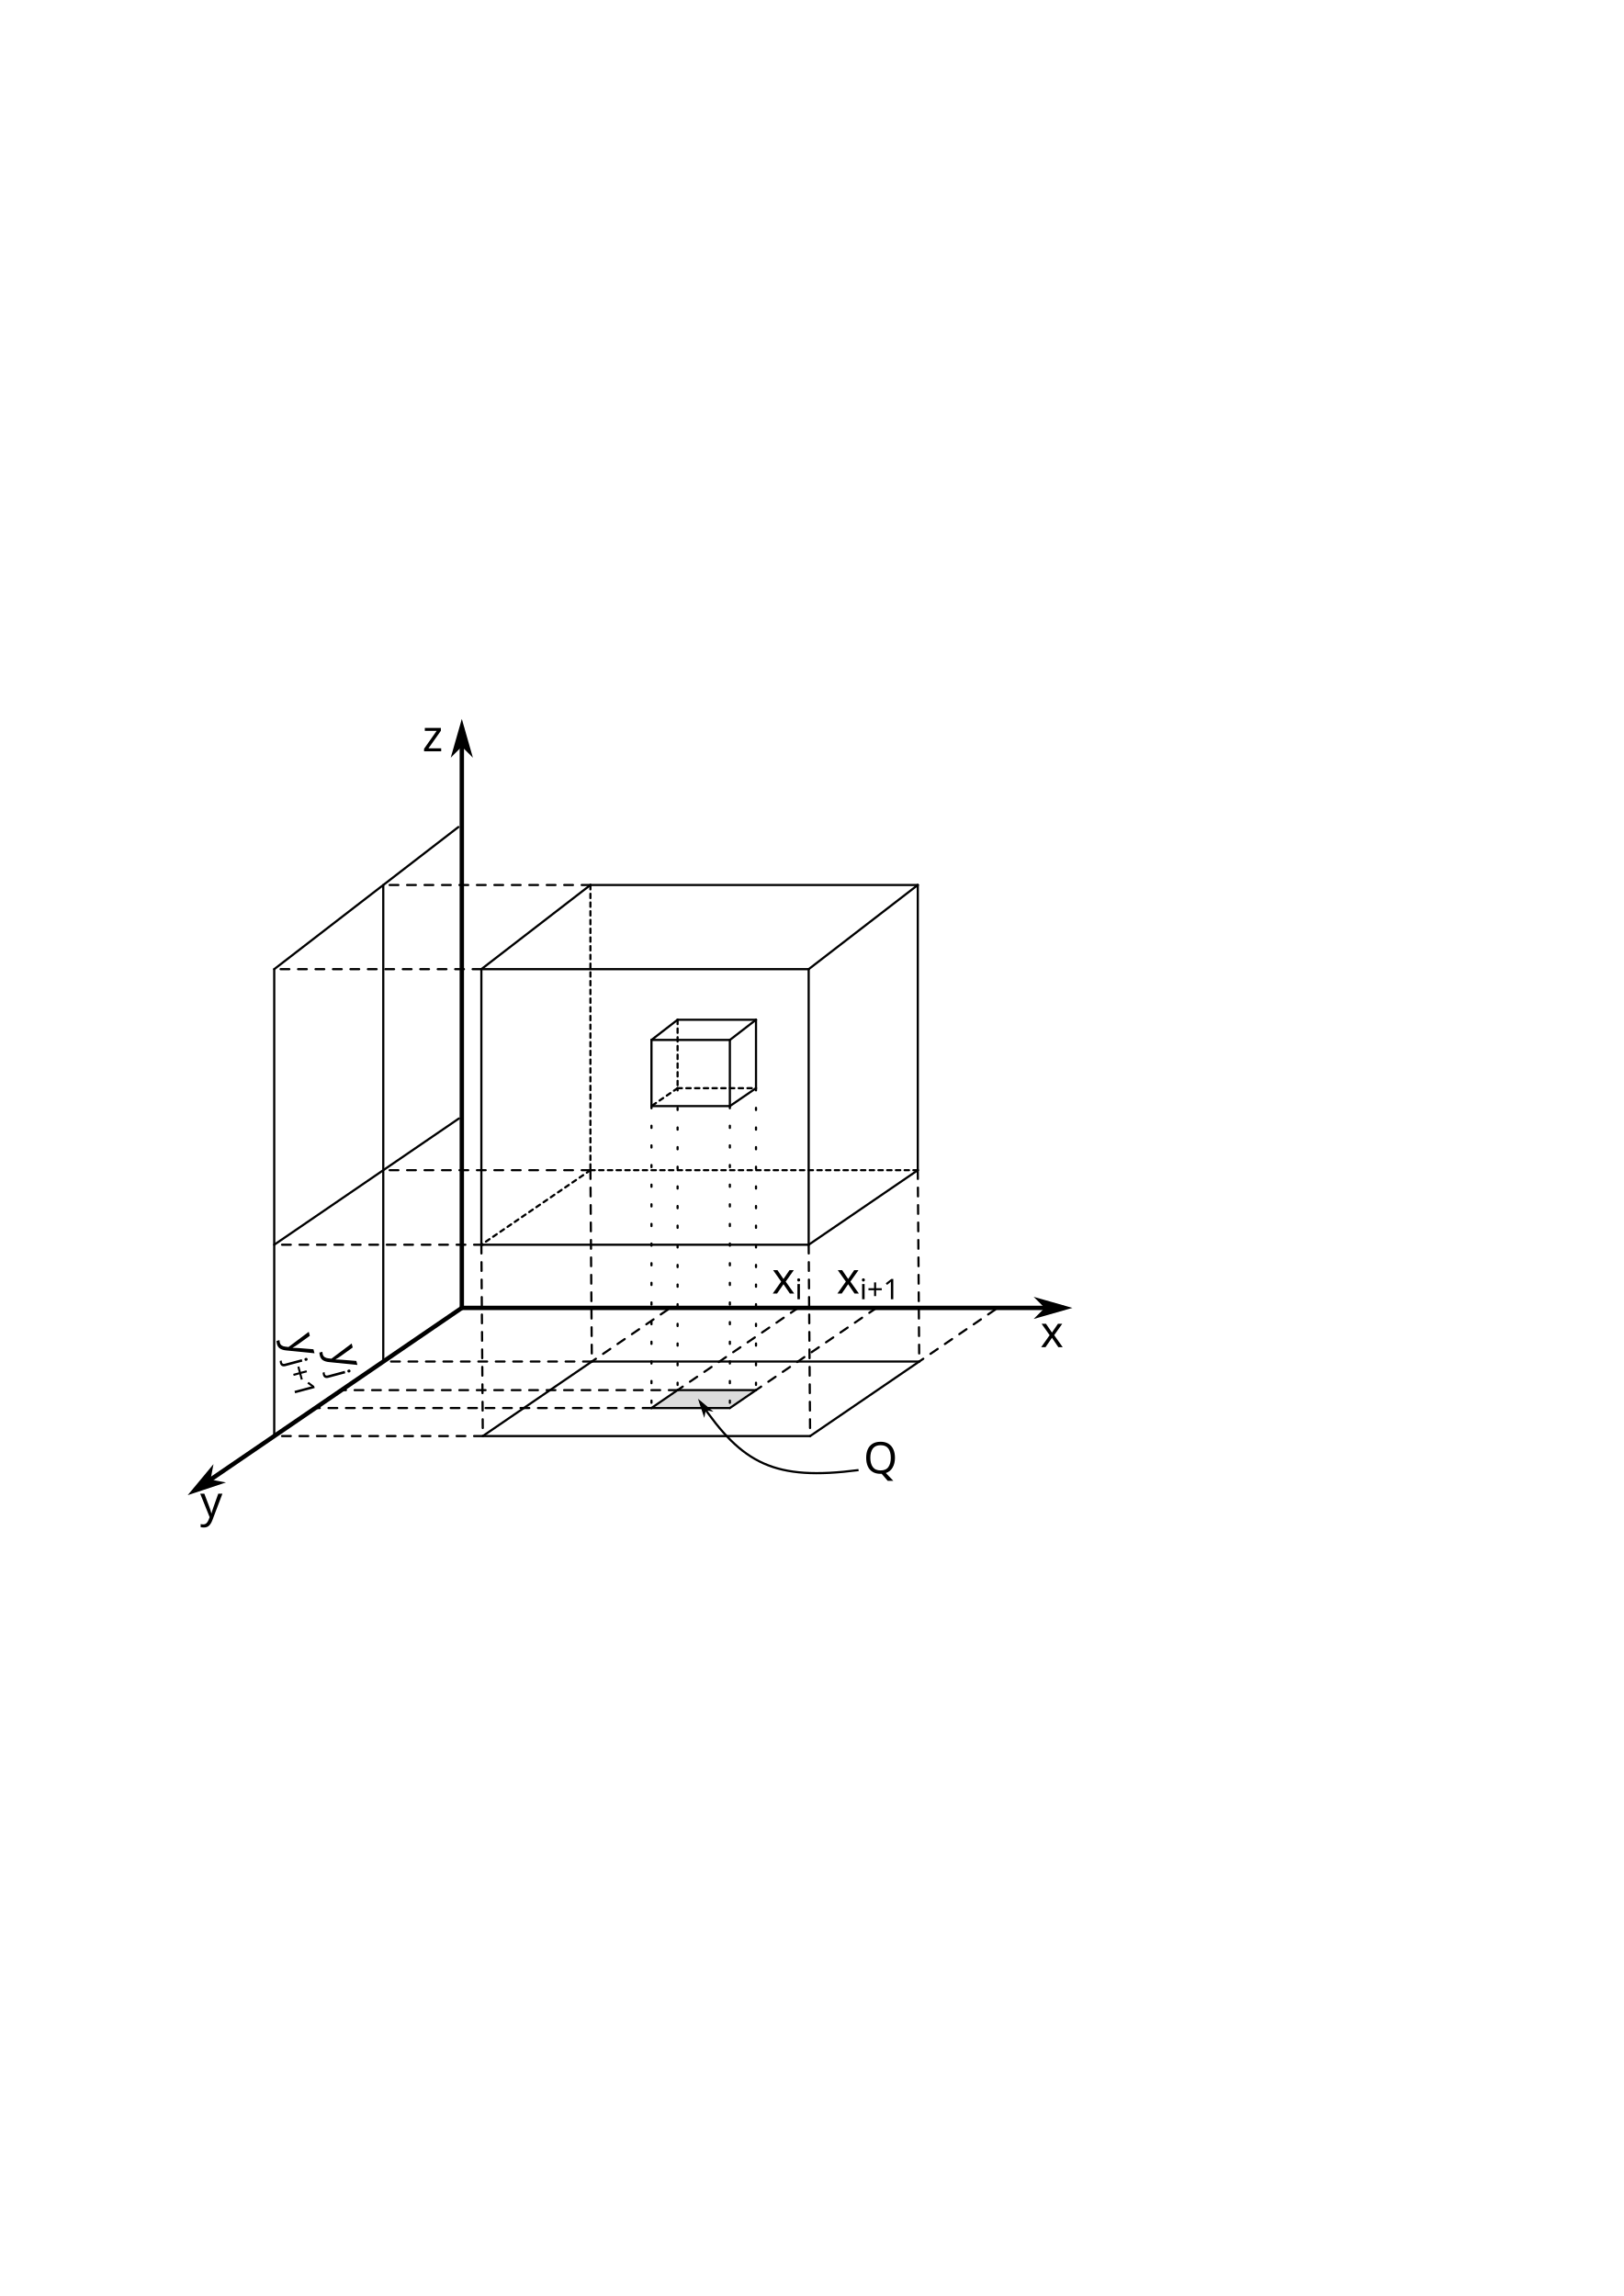
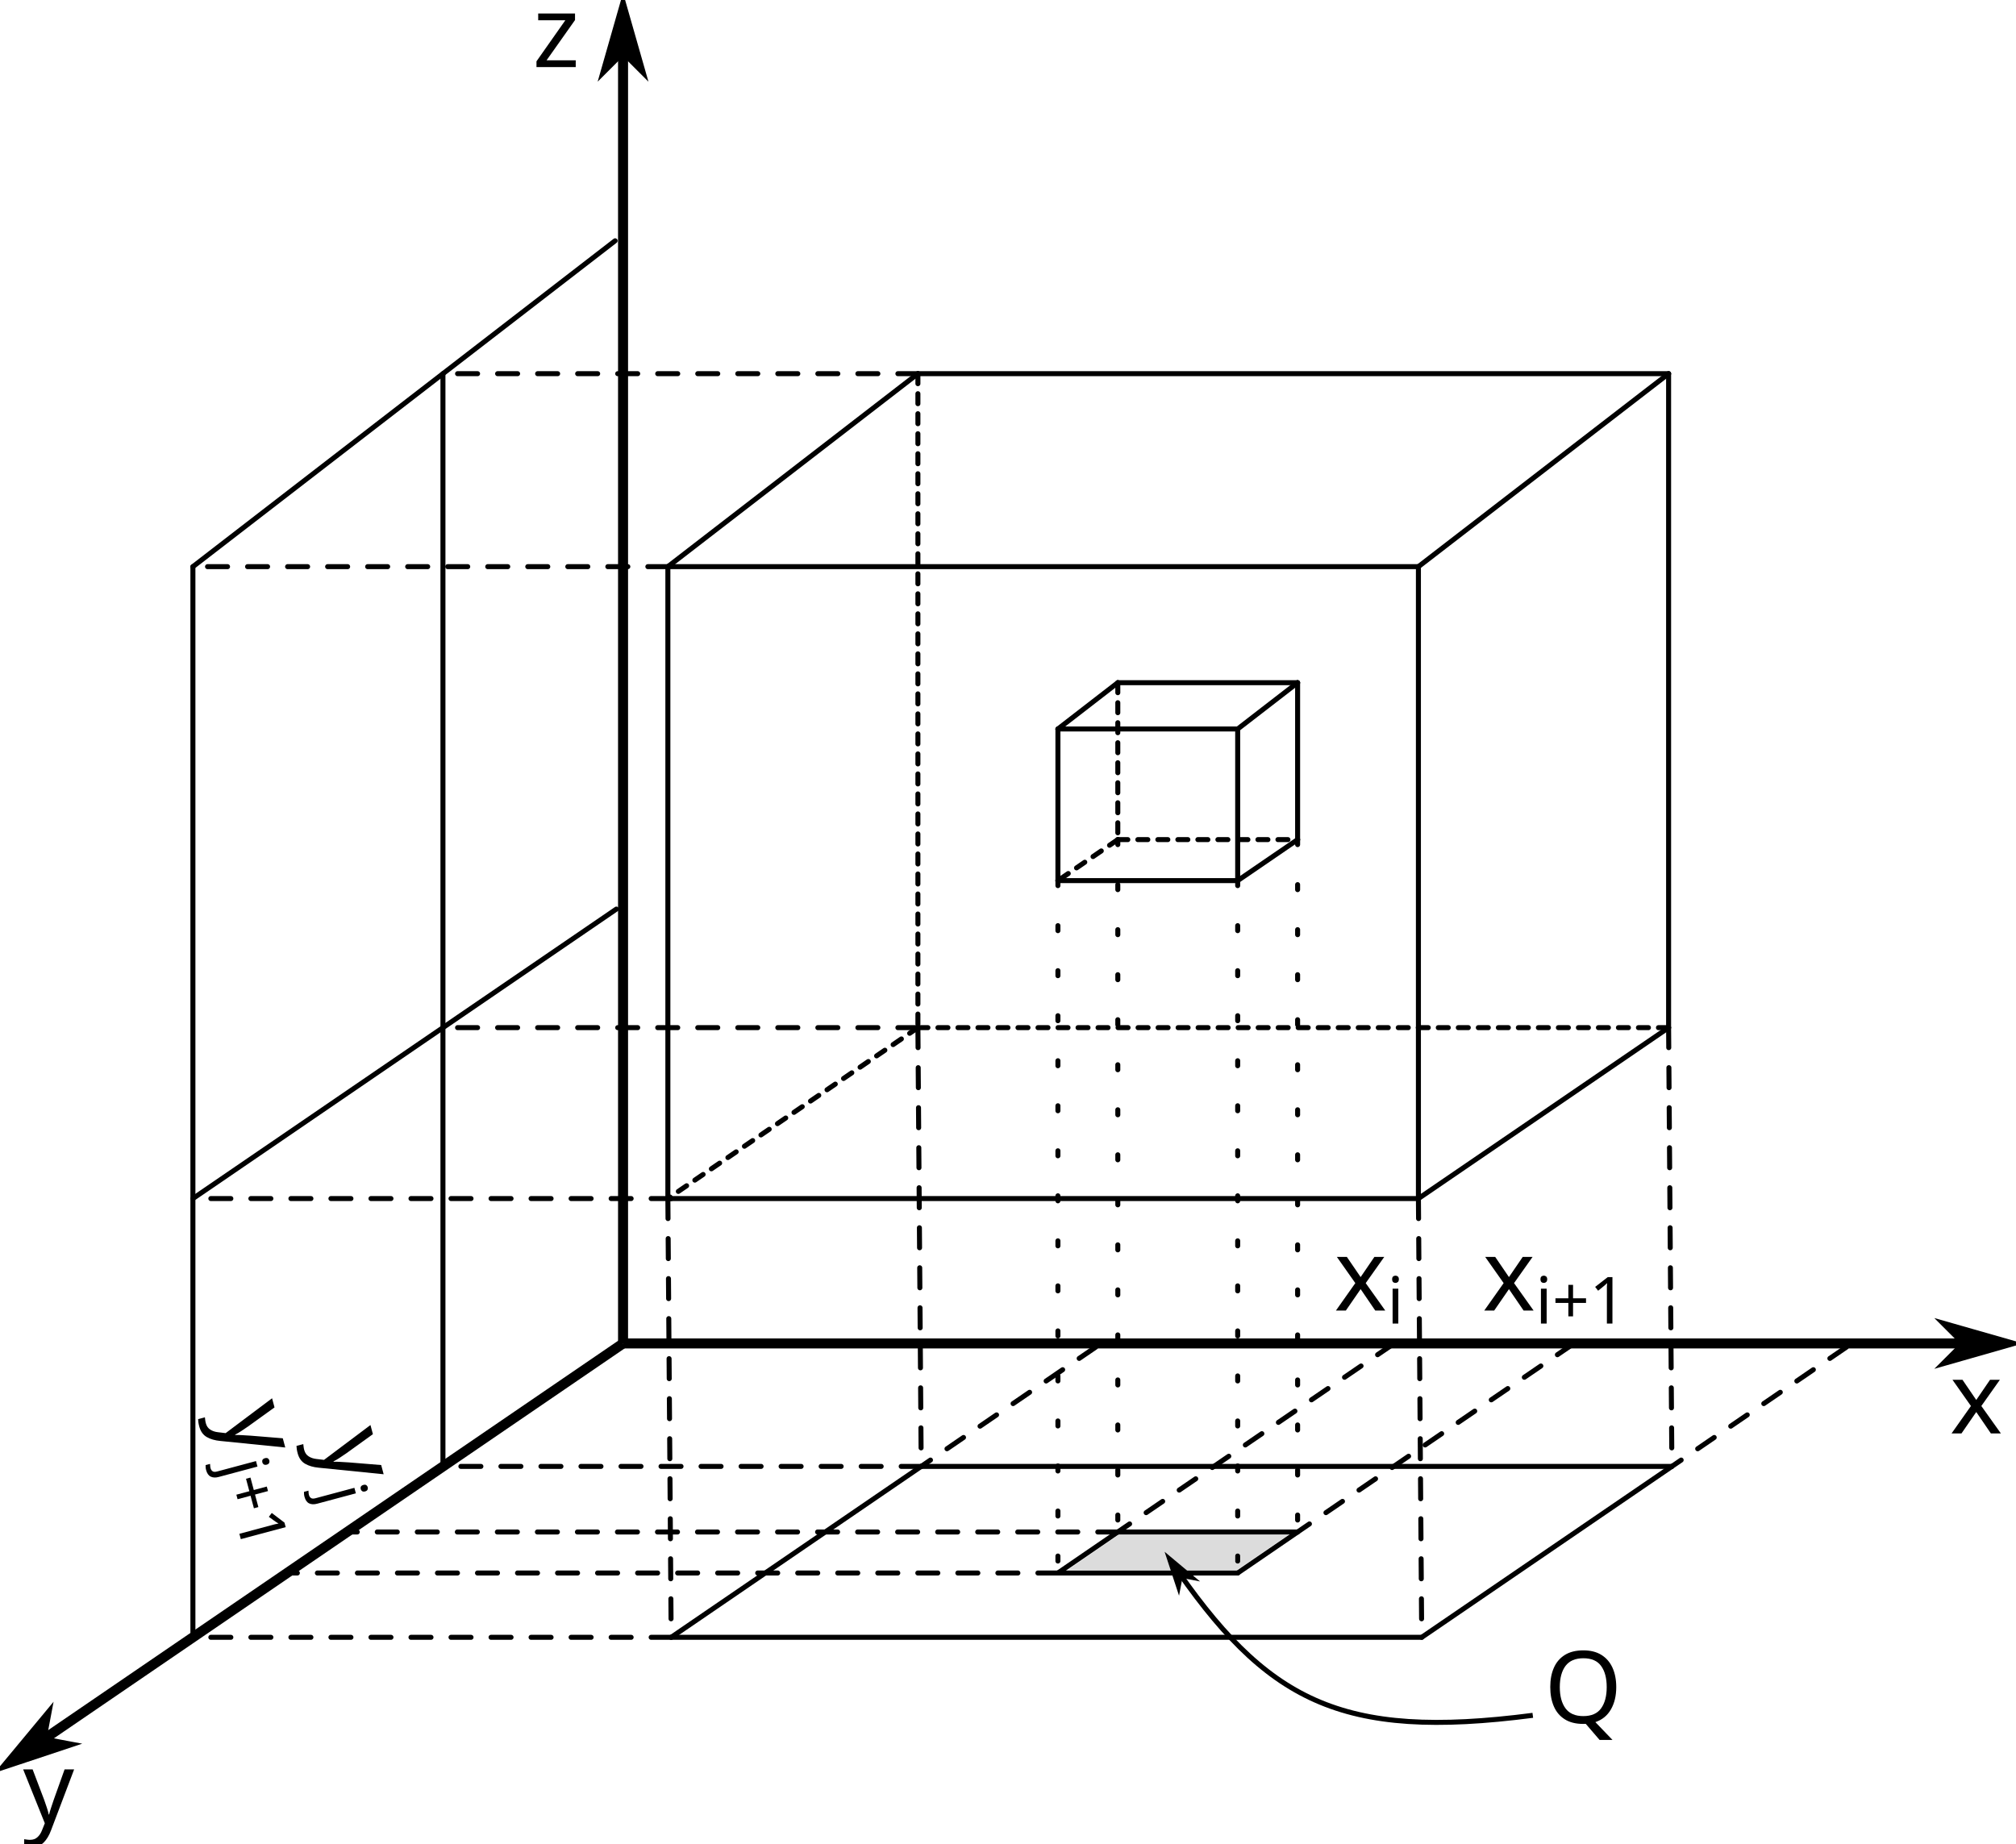
- <svg xmlns="http://www.w3.org/2000/svg" width="744.094" height="1052.362" id="svg17390" version="1.1">
+ <svg xmlns="http://www.w3.org/2000/svg" width="402.907" height="368.547" id="svg17390" version="1.1">
  <defs id="defs17392">
    <marker orient="auto" refY="0" refX="0" id="Arrow1Mstart-2" style="overflow:visible">
      <path id="path6562-2" d="M 0,0 5,-5 -12.5,0 5,5 0,0 z" style="fill-rule:evenodd;stroke:#000000;stroke-width:1pt" transform="matrix(0.4,0,0,0.4,4,0)" />
    </marker>
    <marker orient="auto" refY="0" refX="0" id="Arrow1Mend" style="overflow:visible">
      <path id="path6565" d="M 0,0 5,-5 -12.5,0 5,5 0,0 z" style="fill-rule:evenodd;stroke:#000000;stroke-width:1pt" transform="matrix(-0.4,0,0,-0.4,-4,0)" />
    </marker>
    <marker orient="auto" refY="0" refX="0" id="Arrow1Mstart" style="overflow:visible">
      <path id="path6562" d="M 0,0 5,-5 -12.5,0 5,5 0,0 z" style="fill-rule:evenodd;stroke:#000000;stroke-width:1pt" transform="matrix(0.4,0,0,0.4,4,0)" />
    </marker>
    <marker orient="auto" refY="0" refX="0" id="Arrow1Lstart" style="overflow:visible">
      <path id="path6556" d="M 0,0 5,-5 -12.5,0 5,5 0,0 z" style="fill-rule:evenodd;stroke:#000000;stroke-width:1pt" transform="matrix(0.8,0,0,0.8,10,0)" />
    </marker>
    <marker orient="auto" refY="0" refX="0" id="Arrow1Mstart-2-3" style="overflow:visible">
      <path id="path6562-2-3" d="M 0,0 5,-5 -12.5,0 5,5 0,0 z" style="fill-rule:evenodd;stroke:#000000;stroke-width:1pt" transform="matrix(0.4,0,0,0.4,4,0)" />
    </marker>
    <marker orient="auto" refY="0" refX="0" id="Arrow1Mend-4" style="overflow:visible">
      <path id="path6565-1" d="M 0,0 5,-5 -12.5,0 5,5 0,0 z" style="fill-rule:evenodd;stroke:#000000;stroke-width:1pt" transform="matrix(-0.4,0,0,-0.4,-4,0)" />
    </marker>
    <marker orient="auto" refY="0" refX="0" id="Arrow1Mstart-6" style="overflow:visible">
      <path id="path6562-6" d="M 0,0 5,-5 -12.5,0 5,5 0,0 z" style="fill-rule:evenodd;stroke:#000000;stroke-width:1pt" transform="matrix(0.4,0,0,0.4,4,0)" />
    </marker>
    <marker orient="auto" refY="0" refX="0" id="Arrow1Lstart-9" style="overflow:visible">
      <path id="path6556-9" d="M 0,0 5,-5 -12.5,0 5,5 0,0 z" style="fill-rule:evenodd;stroke:#000000;stroke-width:1pt" transform="matrix(0.8,0,0,0.8,10,0)" />
    </marker>
    <marker orient="auto" refY="0" refX="0" id="Arrow1Mstart-2-5" style="overflow:visible">
      <path id="path6562-2-9" d="M 0,0 5,-5 -12.5,0 5,5 0,0 z" style="fill-rule:evenodd;stroke:#000000;stroke-width:1pt" transform="matrix(0.4,0,0,0.4,4,0)" />
    </marker>
    <marker orient="auto" refY="0" refX="0" id="Arrow1Mend-5" style="overflow:visible">
      <path id="path6565-8" d="M 0,0 5,-5 -12.5,0 5,5 0,0 z" style="fill-rule:evenodd;stroke:#000000;stroke-width:1pt" transform="matrix(-0.4,0,0,-0.4,-4,0)" />
    </marker>
    <marker orient="auto" refY="0" refX="0" id="Arrow1Mstart-65" style="overflow:visible">
      <path id="path6562-1" d="M 0,0 5,-5 -12.5,0 5,5 0,0 z" style="fill-rule:evenodd;stroke:#000000;stroke-width:1pt" transform="matrix(0.4,0,0,0.4,4,0)" />
    </marker>
    <marker orient="auto" refY="0" refX="0" id="Arrow1Lstart-0" style="overflow:visible">
      <path id="path6556-0" d="M 0,0 5,-5 -12.5,0 5,5 0,0 z" style="fill-rule:evenodd;stroke:#000000;stroke-width:1pt" transform="matrix(0.8,0,0,0.8,10,0)" />
    </marker>
  </defs>
-   <g id="layer1">
+   <g id="layer1" transform="translate(-87.11791,-330.9461)">
    <path style="fill:none;stroke:#000000;stroke-width:2;stroke-linecap:butt;stroke-linejoin:miter;stroke-miterlimit:4;stroke-opacity:1;stroke-dasharray:none;marker-start:url(#Arrow1Mstart)" d="m 211.638,333.446 0,266.025" id="path2997" />
    <path id="path3800" d="m 487.525,599.472 -275.886,0" style="fill:none;stroke:#000000;stroke-width:2;stroke-linecap:butt;stroke-linejoin:miter;stroke-miterlimit:4;stroke-opacity:1;stroke-dasharray:none;marker-start:url(#Arrow1Mstart)" />
    <text xml:space="preserve" style="font-size:20px;font-style:normal;font-weight:normal;line-height:125%;letter-spacing:0px;word-spacing:0px;fill:#000000;fill-opacity:1;stroke:none;font-family:Sans" x="476.784" y="617.462" id="text3046">
      <tspan id="tspan3048" x="476.784" y="617.462">x</tspan>
    </text>
    <text xml:space="preserve" style="font-size:20px;font-style:normal;font-weight:normal;line-height:125%;letter-spacing:0px;word-spacing:0px;fill:#000000;fill-opacity:1;stroke:none;font-family:Sans" x="91.729" y="695.332" id="text3050">
      <tspan id="tspan3052" x="91.729" y="695.332">y</tspan>
    </text>
    <path style="fill:none;stroke:#000000;stroke-width:2;stroke-linecap:butt;stroke-linejoin:miter;stroke-miterlimit:4;stroke-opacity:1;stroke-dasharray:none;marker-start:url(#Arrow1Mstart)" d="M 89.269,683.086 211.638,599.472" id="path2997-8" />
    <text xml:space="preserve" style="font-size:20px;font-style:normal;font-weight:normal;line-height:125%;letter-spacing:0px;word-spacing:0px;fill:#000000;fill-opacity:1;stroke:none;font-family:Sans" x="193.555" y="344.36" id="text13537">
      <tspan id="tspan13539" x="193.555" y="344.36">z</tspan>
    </text>
    <path style="fill:none;stroke:#000000;stroke-width:1;stroke-linecap:round;stroke-linejoin:round;stroke-miterlimit:4;stroke-opacity:1;stroke-dasharray:2, 2;stroke-dashoffset:0" d="m 270.566,405.638 0,130.714" id="path14989" />
    <path id="path17239" d="m 365.739,599.472 -55.222,37.688" style="fill:none;stroke:#000000;stroke-width:1;stroke-linecap:round;stroke-linejoin:round;stroke-miterlimit:4;stroke-opacity:1;stroke-dasharray:4, 4;stroke-dashoffset:0" />
    <path style="fill:none;stroke:#000000;stroke-width:1;stroke-linecap:round;stroke-linejoin:round;stroke-miterlimit:4;stroke-opacity:1;stroke-dasharray:4, 4;stroke-dashoffset:0" d="m 401.674,599.472 -55.222,37.688" id="path17237" />
    <path id="path16000" d="m 456.127,600.209 -34.872,23.841" style="fill:none;stroke:#000000;stroke-width:1;stroke-linecap:round;stroke-linejoin:round;stroke-miterlimit:4;stroke-opacity:1;stroke-dasharray:4, 4;stroke-dashoffset:0" />
    <path style="fill:none;stroke:#000000;stroke-width:1;stroke-linecap:round;stroke-linejoin:round;stroke-miterlimit:4;stroke-opacity:1;stroke-dasharray:4, 4;stroke-dashoffset:0" d="m 306.098,600.209 -34.872,23.841" id="path15990" />
    <path id="path15922" d="m 271.226,624.05 -49.971,34.163" style="fill:none;stroke:#000000;stroke-width:1;stroke-linecap:round;stroke-linejoin:round;stroke-miterlimit:4;stroke-opacity:1;stroke-dasharray:none;stroke-dashoffset:0" />
    <path style="fill:none;stroke:#000000;stroke-width:1;stroke-linecap:round;stroke-linejoin:round;stroke-miterlimit:4;stroke-opacity:1;stroke-dasharray:2, 2;stroke-dashoffset:0" d="m 270.566,536.352 -49.971,34.163" id="path13822" />
    <path id="path15924" d="m 271.226,624.05 150.029,0" style="fill:none;stroke:#000000;stroke-width:1;stroke-linecap:round;stroke-linejoin:round;stroke-miterlimit:4;stroke-opacity:1;stroke-dasharray:none;stroke-dashoffset:0" />
    <path style="fill:none;stroke:#000000;stroke-width:1;stroke-linecap:round;stroke-linejoin:round;stroke-miterlimit:4;stroke-opacity:1;stroke-dasharray:2, 2;stroke-dashoffset:0" d="m 270.566,536.352 150.029,0" id="path13824" />
    <path id="path15926" d="m 221.255,658.213 150,0" style="fill:none;stroke:#000000;stroke-width:1px;stroke-linecap:round;stroke-linejoin:round;stroke-opacity:1" />
    <path style="fill:none;stroke:#000000;stroke-width:1px;stroke-linecap:round;stroke-linejoin:round;stroke-opacity:1" d="m 220.595,570.515 150,0" id="path14985" />
    <path id="path15928" d="m 371.255,658.213 50,-34.163" style="fill:none;stroke:#000000;stroke-width:1px;stroke-linecap:round;stroke-linejoin:round;stroke-opacity:1" />
    <path style="fill:none;stroke:#000000;stroke-width:1px;stroke-linecap:round;stroke-linejoin:round;stroke-opacity:1" d="m 370.595,570.515 50,-34.163" id="path14983" />
    <path style="fill:none;stroke:#000000;stroke-width:1px;stroke-linecap:round;stroke-linejoin:round;stroke-opacity:1" d="m 420.595,536.352 0,-130.714" id="path14981" />
    <path style="fill:none;stroke:#000000;stroke-width:1px;stroke-linecap:round;stroke-linejoin:round;stroke-opacity:1" d="m 420.595,405.638 -50,38.571" id="path14979" />
    <path style="fill:none;stroke:#000000;stroke-width:1px;stroke-linecap:round;stroke-linejoin:round;stroke-opacity:1" d="m 370.595,444.209 -150,0" id="path14977" />
    <path style="fill:none;stroke:#000000;stroke-width:1px;stroke-linecap:round;stroke-linejoin:round;stroke-opacity:1" d="m 220.595,444.209 0,126.306" id="path13816" />
    <path style="fill:none;stroke:#000000;stroke-width:1px;stroke-linecap:round;stroke-linejoin:round;stroke-opacity:1" d="m 370.595,444.209 0,126.306" id="path13818" />
    <path style="fill:none;stroke:#000000;stroke-width:1px;stroke-linecap:round;stroke-linejoin:round;stroke-opacity:1" d="M 220.595,444.209 270.566,405.638" id="path14965" />
    <path style="fill:none;stroke:#000000;stroke-width:1px;stroke-linecap:round;stroke-linejoin:round;stroke-opacity:1" d="m 270.566,405.638 150.029,0" id="path13820" />
    <g id="g15136" style="stroke:#000000;stroke-width:1;stroke-miterlimit:4;stroke-opacity:1;stroke-dasharray:none" transform="translate(-42.20105,-7.85712)">
      <path id="path14989-9" d="m 217.843,413.495 0,218.43" style="fill:none;stroke:#000000;stroke-width:1;stroke-linecap:round;stroke-linejoin:round;stroke-miterlimit:4;stroke-opacity:1;stroke-dasharray:none;stroke-dashoffset:0" />
      <path id="path13822-3" d="m 252.506,520.511 -84.635,57.861" style="fill:none;stroke:#000000;stroke-width:1;stroke-linecap:round;stroke-linejoin:round;stroke-miterlimit:4;stroke-opacity:1;stroke-dasharray:none;stroke-dashoffset:0" />
      <path id="path13816-9" d="m 167.872,452.066 0,214.004" style="fill:none;stroke:#000000;stroke-width:1;stroke-linecap:round;stroke-linejoin:round;stroke-miterlimit:4;stroke-opacity:1;stroke-dasharray:none" />
      <path id="path14965-6" d="m 167.872,452.066 84.382,-65.133" style="fill:none;stroke:#000000;stroke-width:1;stroke-linecap:round;stroke-linejoin:round;stroke-miterlimit:4;stroke-opacity:1;stroke-dasharray:none" />
    </g>
    <path style="fill:none;stroke:#000000;stroke-width:1;stroke-linecap:round;stroke-linejoin:round;stroke-miterlimit:4;stroke-opacity:1;stroke-dasharray:4, 4;stroke-dashoffset:0" d="m 270.566,405.638 -95.584,0" id="path15722" />
    <path style="fill:none;stroke:#000000;stroke-width:1;stroke-linecap:round;stroke-linejoin:round;stroke-miterlimit:4;stroke-opacity:1;stroke-dasharray:4, 4;stroke-dashoffset:0" d="m 220.595,444.209 -95.584,0" id="path15722-6" />
    <path style="fill:none;stroke:#000000;stroke-width:1;stroke-linecap:round;stroke-linejoin:round;stroke-miterlimit:4;stroke-opacity:1;stroke-dasharray:4, 4;stroke-dashoffset:0" d="m 270.566,536.352 -95.584,0" id="path15722-3" />
    <path style="fill:none;stroke:#000000;stroke-width:1;stroke-linecap:round;stroke-linejoin:round;stroke-miterlimit:4;stroke-opacity:1;stroke-dasharray:4, 4;stroke-dashoffset:0" d="m 221.255,570.515 -95.584,0" id="path15722-9" />
    <path id="path15980" d="m 271.226,624.05 -95.584,0" style="fill:none;stroke:#000000;stroke-width:1;stroke-linecap:round;stroke-linejoin:round;stroke-miterlimit:4;stroke-opacity:1;stroke-dasharray:4, 4;stroke-dashoffset:0" />
    <path style="fill:none;stroke:#000000;stroke-width:1;stroke-linecap:round;stroke-linejoin:round;stroke-miterlimit:4;stroke-opacity:1;stroke-dasharray:4, 4;stroke-dashoffset:0" d="m 310.517,637.159 -153.92,0" id="path17243" />
    <path id="path17241" d="m 298.548,645.358 -153.92,0" style="fill:none;stroke:#000000;stroke-width:1;stroke-linecap:round;stroke-linejoin:round;stroke-miterlimit:4;stroke-opacity:1;stroke-dasharray:4, 4;stroke-dashoffset:0" />
    <path style="fill:none;stroke:#000000;stroke-width:1;stroke-linecap:round;stroke-linejoin:round;stroke-miterlimit:4;stroke-opacity:1;stroke-dasharray:4, 4;stroke-dashoffset:0" d="m 221.255,658.213 -95.584,0" id="path15722-9-2" />
    <path id="path15984" d="m 420.595,536.352 0.66,87.698" style="fill:none;stroke:#000000;stroke-width:1;stroke-linecap:round;stroke-linejoin:round;stroke-miterlimit:4;stroke-opacity:1;stroke-dasharray:4, 4;stroke-dashoffset:0" />
    <path id="path15986" d="m 220.595,570.515 0.66,87.698" style="fill:none;stroke:#000000;stroke-width:1;stroke-linecap:round;stroke-linejoin:round;stroke-miterlimit:4;stroke-opacity:1;stroke-dasharray:4, 4;stroke-dashoffset:0" />
    <path id="path15988" d="m 270.566,536.352 0.66,87.698" style="fill:none;stroke:#000000;stroke-width:1;stroke-linecap:round;stroke-linejoin:round;stroke-miterlimit:4;stroke-opacity:1;stroke-dasharray:4, 4;stroke-dashoffset:0" />
    <path style="fill:none;stroke:#000000;stroke-width:1;stroke-linecap:round;stroke-linejoin:round;stroke-miterlimit:4;stroke-opacity:1;stroke-dasharray:4, 4;stroke-dashoffset:0" d="m 370.595,570.515 0.66,87.698" id="path15982" />
    <text xml:space="preserve" style="font-size:20px;font-style:normal;font-weight:normal;line-height:125%;letter-spacing:0px;word-spacing:0px;fill:#000000;fill-opacity:1;stroke:none;font-family:Sans" x="307.564" y="591.924" id="text16062">
      <tspan id="tspan16064" x="307.564" y="591.924" />
    </text>
    <path style="fill:none;stroke:#000000;stroke-width:1;stroke-linecap:round;stroke-linejoin:round;stroke-miterlimit:4;stroke-opacity:1;stroke-dasharray:2, 2;stroke-dashoffset:0" d="m 310.517,467.401 0,31.368" id="path14989-0" />
    <path id="path17221" d="m 310.517,637.159 -11.969,8.198" style="fill:none;stroke:#000000;stroke-width:1;stroke-linecap:round;stroke-linejoin:round;stroke-miterlimit:4;stroke-opacity:1;stroke-dasharray:none;stroke-dashoffset:0" />
    <path style="fill:none;stroke:#000000;stroke-width:1;stroke-linecap:round;stroke-linejoin:round;stroke-miterlimit:4;stroke-opacity:1;stroke-dasharray:2, 2;stroke-dashoffset:0" d="m 310.517,498.768 -11.969,8.198" id="path13822-7" />
    <path id="path17223" d="m 310.517,637.159 35.934,0" style="fill:none;stroke:#000000;stroke-width:1;stroke-linecap:round;stroke-linejoin:round;stroke-miterlimit:4;stroke-opacity:1;stroke-dasharray:none;stroke-dashoffset:0" />
    <path style="fill:none;stroke:#000000;stroke-width:1;stroke-linecap:round;stroke-linejoin:round;stroke-miterlimit:4;stroke-opacity:1;stroke-dasharray:2, 2;stroke-dashoffset:0" d="m 310.517,498.768 35.934,0" id="path13824-7" />
    <path id="path17225" d="m 298.548,645.358 35.928,0" style="fill:none;stroke:#000000;stroke-width:1px;stroke-linecap:round;stroke-linejoin:round;stroke-opacity:1" />
    <path style="fill:none;stroke:#000000;stroke-width:1px;stroke-linecap:round;stroke-linejoin:round;stroke-opacity:1" d="m 298.548,506.967 35.928,0" id="path14985-6" />
    <path id="path17227" d="m 334.476,645.358 11.976,-8.198" style="fill:none;stroke:#000000;stroke-width:1px;stroke-linecap:round;stroke-linejoin:round;stroke-opacity:1" />
    <path style="fill:none;stroke:#000000;stroke-width:1px;stroke-linecap:round;stroke-linejoin:round;stroke-opacity:1" d="m 334.476,506.967 11.976,-8.198" id="path14983-7" />
    <path style="fill:none;stroke:#000000;stroke-width:1px;stroke-linecap:round;stroke-linejoin:round;stroke-opacity:1" d="m 346.452,498.768 0,-31.368" id="path14981-0" />
    <path style="fill:none;stroke:#000000;stroke-width:1px;stroke-linecap:round;stroke-linejoin:round;stroke-opacity:1" d="m 346.452,467.401 -11.976,9.256" id="path14979-3" />
    <path style="fill:none;stroke:#000000;stroke-width:1px;stroke-linecap:round;stroke-linejoin:round;stroke-opacity:1" d="m 334.476,476.657 -35.928,0" id="path14977-2" />
    <path style="fill:none;stroke:#000000;stroke-width:1px;stroke-linecap:round;stroke-linejoin:round;stroke-opacity:1" d="m 298.548,476.657 0,30.31" id="path13816-1" />
    <path style="fill:none;stroke:#000000;stroke-width:1px;stroke-linecap:round;stroke-linejoin:round;stroke-opacity:1" d="m 334.476,476.657 0,30.31" id="path13818-0" />
    <path style="fill:none;stroke:#000000;stroke-width:1px;stroke-linecap:round;stroke-linejoin:round;stroke-opacity:1" d="m 298.548,476.657 11.969,-9.256" id="path14965-0" />
    <path style="fill:none;stroke:#000000;stroke-width:1px;stroke-linecap:round;stroke-linejoin:round;stroke-opacity:1" d="m 310.517,467.401 35.934,0" id="path13820-7" />
    <path id="path17231" d="m 298.548,506.967 0,138.391" style="fill:none;stroke:#000000;stroke-width:1;stroke-linecap:round;stroke-linejoin:round;stroke-miterlimit:4;stroke-opacity:1;stroke-dasharray:1, 8;stroke-dashoffset:0" />
    <path id="path17233" d="m 310.517,498.768 0,138.391" style="fill:none;stroke:#000000;stroke-width:1;stroke-linecap:round;stroke-linejoin:round;stroke-miterlimit:4;stroke-opacity:1;stroke-dasharray:1, 8;stroke-dashoffset:0" />
    <path id="path17235" d="m 346.452,498.768 0,138.391" style="fill:none;stroke:#000000;stroke-width:1;stroke-linecap:round;stroke-linejoin:round;stroke-miterlimit:4;stroke-opacity:1;stroke-dasharray:1, 8;stroke-dashoffset:0" />
    <path style="fill:none;stroke:#000000;stroke-width:1;stroke-linecap:round;stroke-linejoin:round;stroke-miterlimit:4;stroke-opacity:1;stroke-dasharray:1, 8;stroke-dashoffset:0" d="m 334.476,506.967 0,138.391" id="path17229" />
    <text xml:space="preserve" style="font-size:20px;font-style:normal;font-weight:normal;line-height:125%;letter-spacing:0px;word-spacing:0px;fill:#000000;fill-opacity:1;stroke:none;font-family:Sans" x="353.75" y="592.898" id="text17245">
      <tspan id="tspan17247" x="353.75" y="592.898">x<tspan style="font-size:65.001%;baseline-shift:sub" id="tspan17249">i</tspan>
      </tspan>
    </text>
    <text xml:space="preserve" style="font-size:20px;font-style:normal;font-weight:normal;line-height:125%;letter-spacing:0px;word-spacing:0px;fill:#000000;fill-opacity:1;stroke:none;font-family:Sans" x="383.393" y="592.898" id="text17251">
      <tspan id="tspan17253" x="383.393" y="592.898">x<tspan style="font-size:65.001%;baseline-shift:sub" id="tspan17255">i+1</tspan>
      </tspan>
    </text>
    <path style="fill:#000000;fill-opacity:0.137;fill-rule:nonzero;stroke:none" d="m 300.625,644.651 c 0.066,-0.062 2.372,-1.653 5.124,-3.536 l 5.004,-3.422 16.953,0 16.953,0 -5.162,3.536 -5.162,3.536 -16.915,0 c -9.989,0 -16.866,-0.046 -16.795,-0.113 z m 34.402,-2.223 0,-0.568 -0.568,0 -0.568,0 0,0.568 0,0.568 0.568,0 0.568,0 0,-0.568 z" id="path17261" />
    <text xml:space="preserve" style="font-size:20px;font-style:normal;font-weight:normal;line-height:125%;letter-spacing:0px;word-spacing:0px;fill:#000000;fill-opacity:1;stroke:none;font-family:Sans" x="636.491" y="14.43" id="text17263" transform="matrix(0.258819,0.9659258,-0.9659258,0.258819,0,0)">
      <tspan id="tspan17265" x="636.491" y="14.43">y<tspan style="font-size:13px;baseline-shift:sub" id="tspan17267">j</tspan>
      </tspan>
    </text>
    <text xml:space="preserve" style="font-size:20px;font-style:normal;font-weight:normal;line-height:125%;letter-spacing:0px;word-spacing:0px;fill:#000000;fill-opacity:1;stroke:none;font-family:Sans" x="626.237" y="32.039" id="text17269" transform="matrix(0.258819,0.9659258,-0.9659258,0.258819,0,0)">
      <tspan id="tspan17271" x="626.237" y="32.039">y<tspan style="font-size:13px;baseline-shift:sub" id="tspan17273">j+1</tspan>
      </tspan>
    </text>
    <path style="fill:none;stroke:#000000;stroke-width:1;stroke-linecap:butt;stroke-linejoin:miter;stroke-miterlimit:4;stroke-opacity:1;stroke-dasharray:none;marker-start:url(#Arrow1Mstart-65);marker-mid:none" d="m 320.976,642.745 c 19.173,28.295 33.999,36.055 72.478,31.062" id="path17812" />
    <text xml:space="preserve" style="font-size:20px;font-style:normal;font-weight:normal;line-height:125%;letter-spacing:0px;word-spacing:0px;fill:#000000;fill-opacity:1;stroke:none;font-family:Sans" x="395.727" y="675.323" id="text19414">
      <tspan id="tspan19416" x="395.727" y="675.323">Q</tspan>
    </text>
  </g>
</svg>
